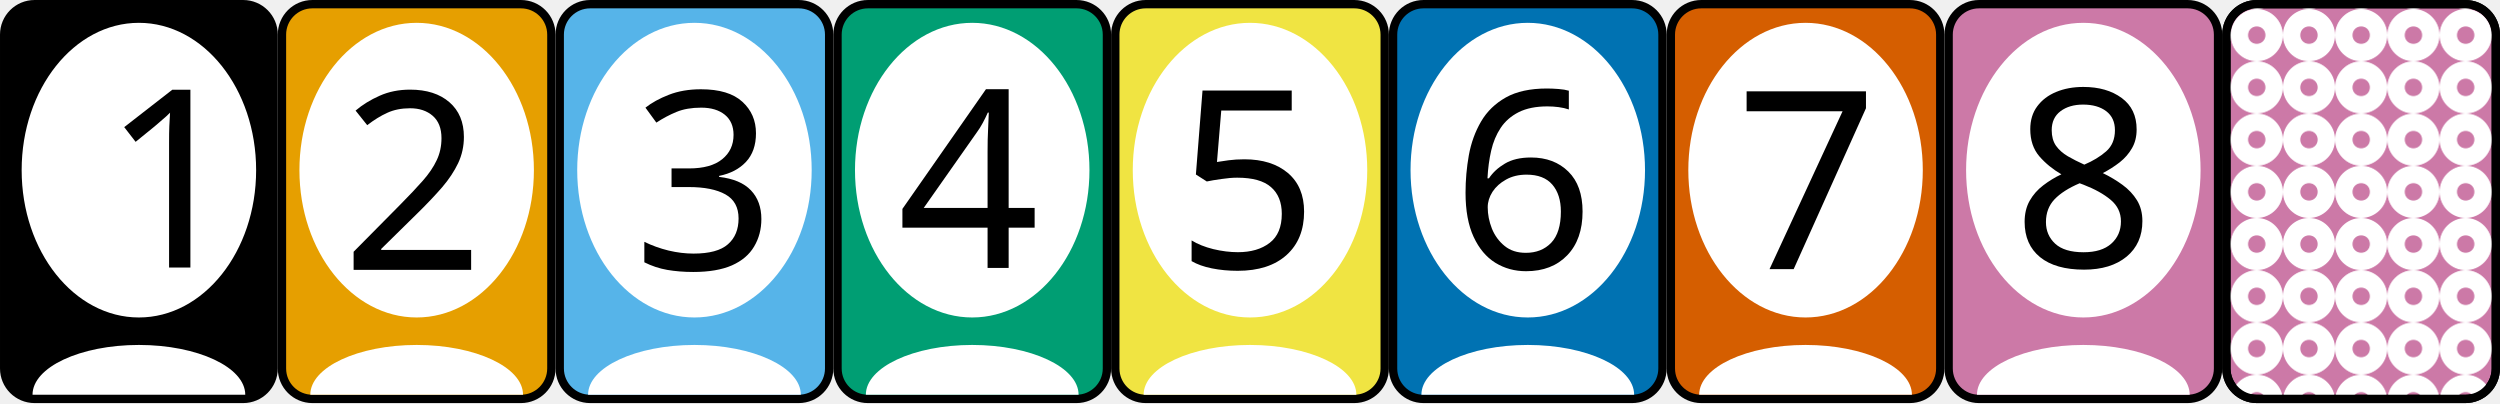
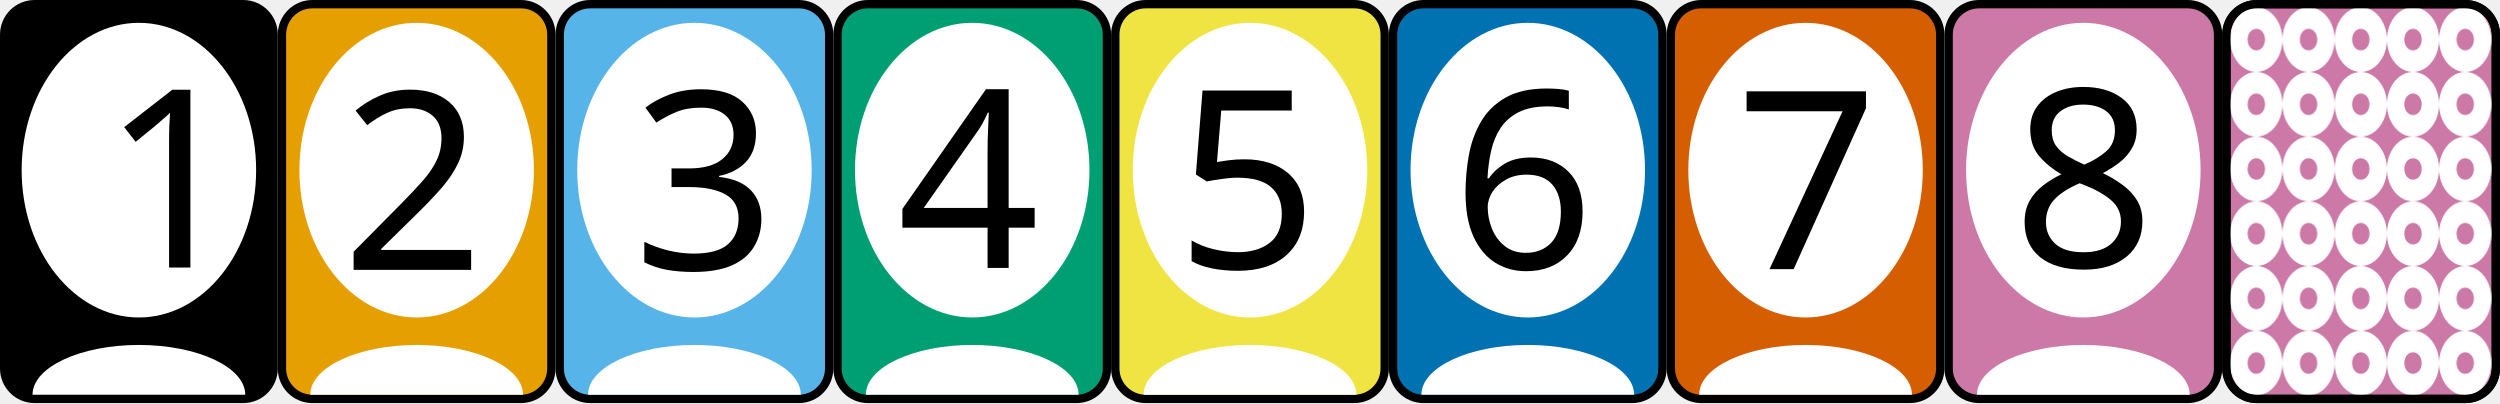
<svg xmlns="http://www.w3.org/2000/svg" xmlns:xlink="http://www.w3.org/1999/xlink" width="318.775mm" height="51.396mm" viewBox="0 0 318.775 51.396" version="1.1" id="svg1">
  <defs id="defs1">
-     <pattern xlink:href="#hollow Circle" preserveAspectRatio="xMidYMid" id="pattern2" patternTransform="matrix(0.222,0,0,0.222,-15,-15)" x="6" y="-6" />
-     <pattern patternUnits="userSpaceOnUse" width="30" height="30" patternTransform="translate(-15,-15)" preserveAspectRatio="xMidYMid" id="hollow Circle" style="fill:#ffffff" x="0" y="0">
-       <path style="color:#000000;stroke-linecap:square;-inkscape-stroke:none;paint-order:markers fill stroke" d="M 15,0 C 6.775,0 0,6.775 0,15 0,23.225 6.775,30 15,30 23.225,30 30,23.225 30,15 30,6.775 23.225,0 15,0 Z m 0,10 c 2.821,0 5,2.179 5,5 0,2.821 -2.179,5 -5,5 -2.821,0 -5,-2.179 -5,-5 0,-2.821 2.179,-5 5,-5 z" id="path12" />
+     <pattern xlink:href="#hollow Circle-6" preserveAspectRatio="none" id="pattern2" patternTransform="matrix(0.222,0,0,0.275,238.9761,-27.67766)" x="-5.5" y="14" />
+     <pattern patternUnits="userSpaceOnUse" width="30" height="30" patternTransform="translate(-15,-15)" preserveAspectRatio="xMidYMid" id="hollow Circle-6" style="fill:#ffffff" x="0" y="0">
+       <path style="color:#000000;stroke-linecap:square;-inkscape-stroke:none;paint-order:markers fill stroke" d="M 15,0 C 6.775,0 0,6.775 0,15 0,23.225 6.775,30 15,30 23.225,30 30,23.225 30,15 30,6.775 23.225,0 15,0 Z m 0,10 c 2.821,0 5,2.179 5,5 0,2.821 -2.179,5 -5,5 -2.821,0 -5,-2.179 -5,-5 0,-2.821 2.179,-5 5,-5 z" id="path12-2" />
    </pattern>
  </defs>
  <g id="layer1" transform="translate(-8.264051,-35.79514)">
 Updated upstream
    </g>
  <g id="layer3">
    <g id="g2">
      <rect style="fill:#000000;fill-opacity:1;stroke:#000000;stroke-width:1.065;stroke-linejoin:round;stroke-dasharray:none;stroke-opacity:1" id="rect1" width="34.354" height="50.331" x="8.797" y="36.328" ry="3.879" transform="translate(-8.264051,-35.79514)" />
      <ellipse style="fill:#ffffff;fill-opacity:1;stroke:none;stroke-width:3.544;stroke-linejoin:bevel" id="path2-6-0" cx="25.974" cy="57.491" rx="14.949" ry="18.785" transform="translate(-8.264051,-35.79514)" />
      <path style="fill:#ffffff;fill-opacity:1;stroke:none;stroke-width:2.713;stroke-linejoin:bevel" id="path3-8" d="m 12.411,86.129 a 13.563,6.35 0 0 1 13.563,-6.35 13.563,6.35 0 0 1 13.563,6.35 H 25.974 Z" transform="translate(-8.264051,-35.79514)" />
      <text xml:space="preserve" style="font-style:normal;font-variant:normal;font-weight:normal;font-stretch:normal;font-size:31.75px;font-family:'Knuckle Down';-inkscape-font-specification:'Knuckle Down, Normal';font-variant-ligatures:normal;font-variant-caps:normal;font-variant-numeric:normal;font-variant-east-asian:normal;fill:#000000;fill-opacity:1;stroke:none;stroke-width:1.065;stroke-linejoin:round;stroke-dasharray:none;stroke-opacity:1" x="13.011" y="34.118" id="text1">
        <tspan id="tspan1" style="font-style:normal;font-variant:normal;font-weight:normal;font-stretch:normal;font-size:31.75px;font-family:'Knuckle Down';-inkscape-font-specification:'Knuckle Down, Normal';font-variant-ligatures:normal;font-variant-caps:normal;font-variant-numeric:normal;font-variant-east-asian:normal;fill:#000000;fill-opacity:1;stroke:none;stroke-width:1.065" x="13.011" y="34.118">1</tspan>
      </text>
    </g>
    <g id="g3">
      <rect style="fill:#e69f00;fill-opacity:1;stroke:#000000;stroke-width:1.065;stroke-linejoin:round;stroke-dasharray:none;stroke-opacity:1" id="rect1-3" width="34.354" height="50.331" x="44.216" y="36.328" ry="3.879" transform="translate(-8.264051,-35.79514)" />
      <ellipse style="fill:#ffffff;fill-opacity:1;stroke:none;stroke-width:3.544;stroke-linejoin:bevel" id="path2-6-5" cx="61.393" cy="57.491" rx="14.949" ry="18.785" transform="translate(-8.264051,-35.79514)" />
      <path style="fill:#ffffff;fill-opacity:1;stroke:none;stroke-width:2.713;stroke-linejoin:bevel" id="path3" d="m 47.83,86.129 a 13.563,6.35 0 0 1 13.563,-6.35 13.563,6.35 0 0 1 13.563,6.35 H 61.393 Z" transform="translate(-8.264051,-35.79514)" />
      <text xml:space="preserve" style="font-style:normal;font-variant:normal;font-weight:normal;font-stretch:normal;font-size:31.75px;font-family:'Knuckle Down';-inkscape-font-specification:'Knuckle Down, Normal';font-variant-ligatures:normal;font-variant-caps:normal;font-variant-numeric:normal;font-variant-east-asian:normal;fill:#000000;fill-opacity:1;stroke:none;stroke-width:1.065;stroke-linejoin:round;stroke-dasharray:none;stroke-opacity:1" x="43.557" y="34.415" id="text1-5">
        <tspan id="tspan2" x="43.557" y="34.415">2</tspan>
      </text>
    </g>
    <g id="g5" transform="translate(-1.0967255e-5)">
      <rect style="fill:#009e73;fill-opacity:1;stroke:#000000;stroke-width:1.065;stroke-linejoin:round;stroke-dasharray:none;stroke-opacity:1" id="rect1-0" width="34.354" height="50.331" x="115.055" y="36.328" ry="3.879" transform="translate(-8.264051,-35.79514)" />
      <ellipse style="fill:#ffffff;fill-opacity:1;stroke:none;stroke-width:3.544;stroke-linejoin:bevel" id="path2-6-8" cx="132.232" cy="57.491" rx="14.949" ry="18.785" transform="translate(-8.264051,-35.79514)" />
      <path style="fill:#ffffff;fill-opacity:1;stroke:none;stroke-width:2.713;stroke-linejoin:bevel" id="path3-5" d="m 118.669,86.129 a 13.563,6.35 0 0 1 13.563,-6.35 13.563,6.35 0 0 1 13.563,6.35 h -13.563 z" transform="translate(-8.264051,-35.79514)" />
      <text xml:space="preserve" style="font-style:normal;font-variant:normal;font-weight:normal;font-stretch:normal;font-size:31.75px;font-family:'Knuckle Down';-inkscape-font-specification:'Knuckle Down, Normal';font-variant-ligatures:normal;font-variant-caps:normal;font-variant-numeric:normal;font-variant-east-asian:normal;fill:#000000;fill-opacity:1;stroke:none;stroke-width:1.065;stroke-linejoin:round;stroke-dasharray:none;stroke-opacity:1" x="114.396" y="34.168" id="text1-9">
        <tspan id="tspan4" x="114.396" y="34.168">4</tspan>
      </text>
    </g>
    <g id="g6">
      <rect style="fill:#f0e442;fill-opacity:1;stroke:#000000;stroke-width:1.065;stroke-linejoin:round;stroke-dasharray:none;stroke-opacity:1" id="rect1-1" width="34.354" height="50.331" x="150.474" y="36.328" ry="3.879" transform="translate(-8.264051,-35.79514)" />
      <ellipse style="fill:#ffffff;fill-opacity:1;stroke:none;stroke-width:3.544;stroke-linejoin:bevel" id="path2-6-2" cx="167.652" cy="57.491" rx="14.949" ry="18.785" transform="translate(-8.264051,-35.79514)" />
      <path style="fill:#ffffff;fill-opacity:1;stroke:none;stroke-width:2.713;stroke-linejoin:bevel" id="path3-9" d="m 154.088,86.129 a 13.563,6.35 0 0 1 13.563,-6.35 13.563,6.35 0 0 1 13.563,6.35 H 167.652 Z" transform="translate(-8.264051,-35.79514)" />
      <text xml:space="preserve" style="font-style:normal;font-variant:normal;font-weight:normal;font-stretch:normal;font-size:31.75px;font-family:'Knuckle Down';-inkscape-font-specification:'Knuckle Down, Normal';font-variant-ligatures:normal;font-variant-caps:normal;font-variant-numeric:normal;font-variant-east-asian:normal;fill:#000000;fill-opacity:1;stroke:none;stroke-width:1.065;stroke-linejoin:round;stroke-dasharray:none;stroke-opacity:1" x="149.942" y="34.217" id="text1-8">
        <tspan id="tspan5" x="149.942" y="34.217">5</tspan>
      </text>
    </g>
    <g id="g7">
      <rect style="fill:#0072b2;fill-opacity:1;stroke:#000000;stroke-width:1.065;stroke-linejoin:round;stroke-dasharray:none;stroke-opacity:1" id="rect1-7" width="34.354" height="50.331" x="185.894" y="36.328" ry="3.879" transform="translate(-8.264051,-35.79514)" />
      <ellipse style="fill:#ffffff;fill-opacity:1;stroke:none;stroke-width:3.544;stroke-linejoin:bevel" id="path2-6-1" cx="203.071" cy="57.491" rx="14.949" ry="18.785" transform="translate(-8.264051,-35.79514)" />
      <path style="fill:#ffffff;fill-opacity:1;stroke:none;stroke-width:2.713;stroke-linejoin:bevel" id="path3-7" d="m 189.508,86.129 a 13.563,6.35 0 0 1 13.563,-6.35 13.563,6.35 0 0 1 13.563,6.35 h -13.563 z" transform="translate(-8.264051,-35.79514)" />
      <text xml:space="preserve" style="font-style:normal;font-variant:normal;font-weight:normal;font-stretch:normal;font-size:31.75px;font-family:'Knuckle Down';-inkscape-font-specification:'Knuckle Down, Normal';font-variant-ligatures:normal;font-variant-caps:normal;font-variant-numeric:normal;font-variant-east-asian:normal;fill:#000000;fill-opacity:1;stroke:none;stroke-width:1.065;stroke-linejoin:round;stroke-dasharray:none;stroke-opacity:1" x="185.123" y="34.267" id="text1-59">
        <tspan id="tspan6" x="185.123" y="34.267">6</tspan>
      </text>
    </g>
    <g id="g8">
      <rect style="fill:#d55e00;fill-opacity:1;stroke:#000000;stroke-width:1.065;stroke-linejoin:round;stroke-dasharray:none;stroke-opacity:1" id="rect1-12" width="34.354" height="50.331" x="221.313" y="36.328" ry="3.879" transform="translate(-8.264051,-35.79514)" />
      <ellipse style="fill:#ffffff;fill-opacity:1;stroke:none;stroke-width:3.544;stroke-linejoin:bevel" id="path2-6" cx="238.491" cy="57.491" rx="14.949" ry="18.785" transform="translate(-8.264051,-35.79514)" />
      <path style="fill:#ffffff;fill-opacity:1;stroke:none;stroke-width:2.713;stroke-linejoin:bevel" id="path3-3" d="m 224.927,86.129 a 13.563,6.35 0 0 1 13.563,-6.35 13.563,6.35 0 0 1 13.563,6.35 h -13.563 z" transform="translate(-8.264051,-35.79514)" />
      <text xml:space="preserve" style="font-style:normal;font-variant:normal;font-weight:normal;font-stretch:normal;font-size:31.75px;font-family:'Knuckle Down';-inkscape-font-specification:'Knuckle Down, Normal';font-variant-ligatures:normal;font-variant-caps:normal;font-variant-numeric:normal;font-variant-east-asian:normal;fill:#000000;fill-opacity:1;stroke:none;stroke-width:1.065;stroke-linejoin:round;stroke-dasharray:none;stroke-opacity:1" x="221.321" y="34.316" id="text1-93">
        <tspan id="tspan7" x="221.321" y="34.316">7</tspan>
      </text>
    </g>
    <g id="g9" transform="translate(1.0013581e-5)">
      <rect style="fill:#cc79a7;fill-opacity:1;stroke:#000000;stroke-width:1.065;stroke-linejoin:round;stroke-dasharray:none;stroke-opacity:1" id="rect1-5" width="34.354" height="50.331" x="256.733" y="36.328" ry="3.879" transform="translate(-8.264051,-35.79514)" />
      <ellipse style="fill:#ffffff;fill-opacity:1;stroke:none;stroke-width:3.544;stroke-linejoin:bevel" id="path2" cx="273.91" cy="57.491" rx="14.949" ry="18.785" transform="translate(-8.264051,-35.79514)" />
      <path style="fill:#ffffff;fill-opacity:1;stroke:none;stroke-width:2.713;stroke-linejoin:bevel" id="path3-34" d="m 260.347,86.129 a 13.563,6.35 0 0 1 13.563,-6.35 13.563,6.35 0 0 1 13.563,6.35 h -13.563 z" transform="translate(-8.264051,-35.79514)" />
      <text xml:space="preserve" style="font-style:normal;font-variant:normal;font-weight:normal;font-stretch:normal;font-size:31.75px;font-family:'Knuckle Down';-inkscape-font-specification:'Knuckle Down, Normal';font-variant-ligatures:normal;font-variant-caps:normal;font-variant-numeric:normal;font-variant-east-asian:normal;fill:#000000;fill-opacity:1;stroke:none;stroke-width:1.065;stroke-linejoin:round;stroke-dasharray:none;stroke-opacity:1" x="256.597" y="34.069" id="text1-0">
        <tspan id="tspan8" x="256.597" y="34.069">8</tspan>
      </text>
    </g>
    <g id="g4">
      <rect style="fill:#56b4e9;fill-opacity:1;stroke:#000000;stroke-width:1.065;stroke-linejoin:round;stroke-dasharray:none;stroke-opacity:1" id="rect1-06" width="34.354" height="50.331" x="79.636" y="36.328" ry="3.879" transform="translate(-8.264051,-35.79514)" />
      <ellipse style="fill:#ffffff;fill-opacity:1;stroke:none;stroke-width:3.544;stroke-linejoin:bevel" id="path2-6-3" cx="96.813" cy="57.491" rx="14.949" ry="18.785" transform="translate(-8.264051,-35.79514)" />
      <path style="fill:#ffffff;fill-opacity:1;stroke:none;stroke-width:2.713;stroke-linejoin:bevel" id="path3-84" d="m 83.25,86.129 a 13.563,6.35 0 0 1 13.563,-6.35 13.563,6.35 0 0 1 13.563,6.35 H 96.813 Z" transform="translate(-8.264051,-35.79514)" />
      <text xml:space="preserve" style="font-style:normal;font-variant:normal;font-weight:normal;font-stretch:normal;font-size:31.75px;font-family:'Knuckle Down';-inkscape-font-specification:'Knuckle Down, Normal';font-variant-ligatures:normal;font-variant-caps:normal;font-variant-numeric:normal;font-variant-east-asian:normal;fill:#000000;fill-opacity:1;stroke:none;stroke-width:1.065;stroke-linejoin:round;stroke-dasharray:none;stroke-opacity:1" x="80.738" y="34.366" id="text1-1">
        <tspan id="tspan3" x="80.738" y="34.366">3</tspan>
      </text>
    </g>
-     <g id="g10" transform="translate(-8.264028,-35.79514)">
-       <rect style="fill:#cc79a7;fill-opacity:1;stroke:#000000;stroke-width:1.065;stroke-linejoin:round;stroke-dasharray:none;stroke-opacity:1" id="rect1-5-7" width="34.354" height="50.331" x="292.152" y="36.328" ry="3.879" />
-       <rect style="fill:url(#pattern2);fill-opacity:1;stroke:#000000;stroke-width:1.065;stroke-linejoin:round;stroke-dasharray:none;stroke-opacity:1" id="rect1-5-7-0" width="34.354" height="50.331" x="292.152" y="36.328" ry="3.879" />
+     <g id="g1">
+       <rect style="fill:#cc79a7;fill-opacity:1;stroke:#000000;stroke-width:1.065;stroke-linejoin:round;stroke-dasharray:none;stroke-opacity:1" id="rect1-5-7" width="34.354" height="50.331" x="283.888" y="0.533" ry="3.879" />
+       <rect style="fill:url(#pattern2);fill-opacity:1;stroke:#000000;stroke-width:1.065;stroke-linejoin:round;stroke-dasharray:none;stroke-opacity:1" id="rect1-5-7-0" width="34.354" height="50.331" x="283.888" y="0.533" ry="3.879" />
    </g>
  </g>
</svg>
